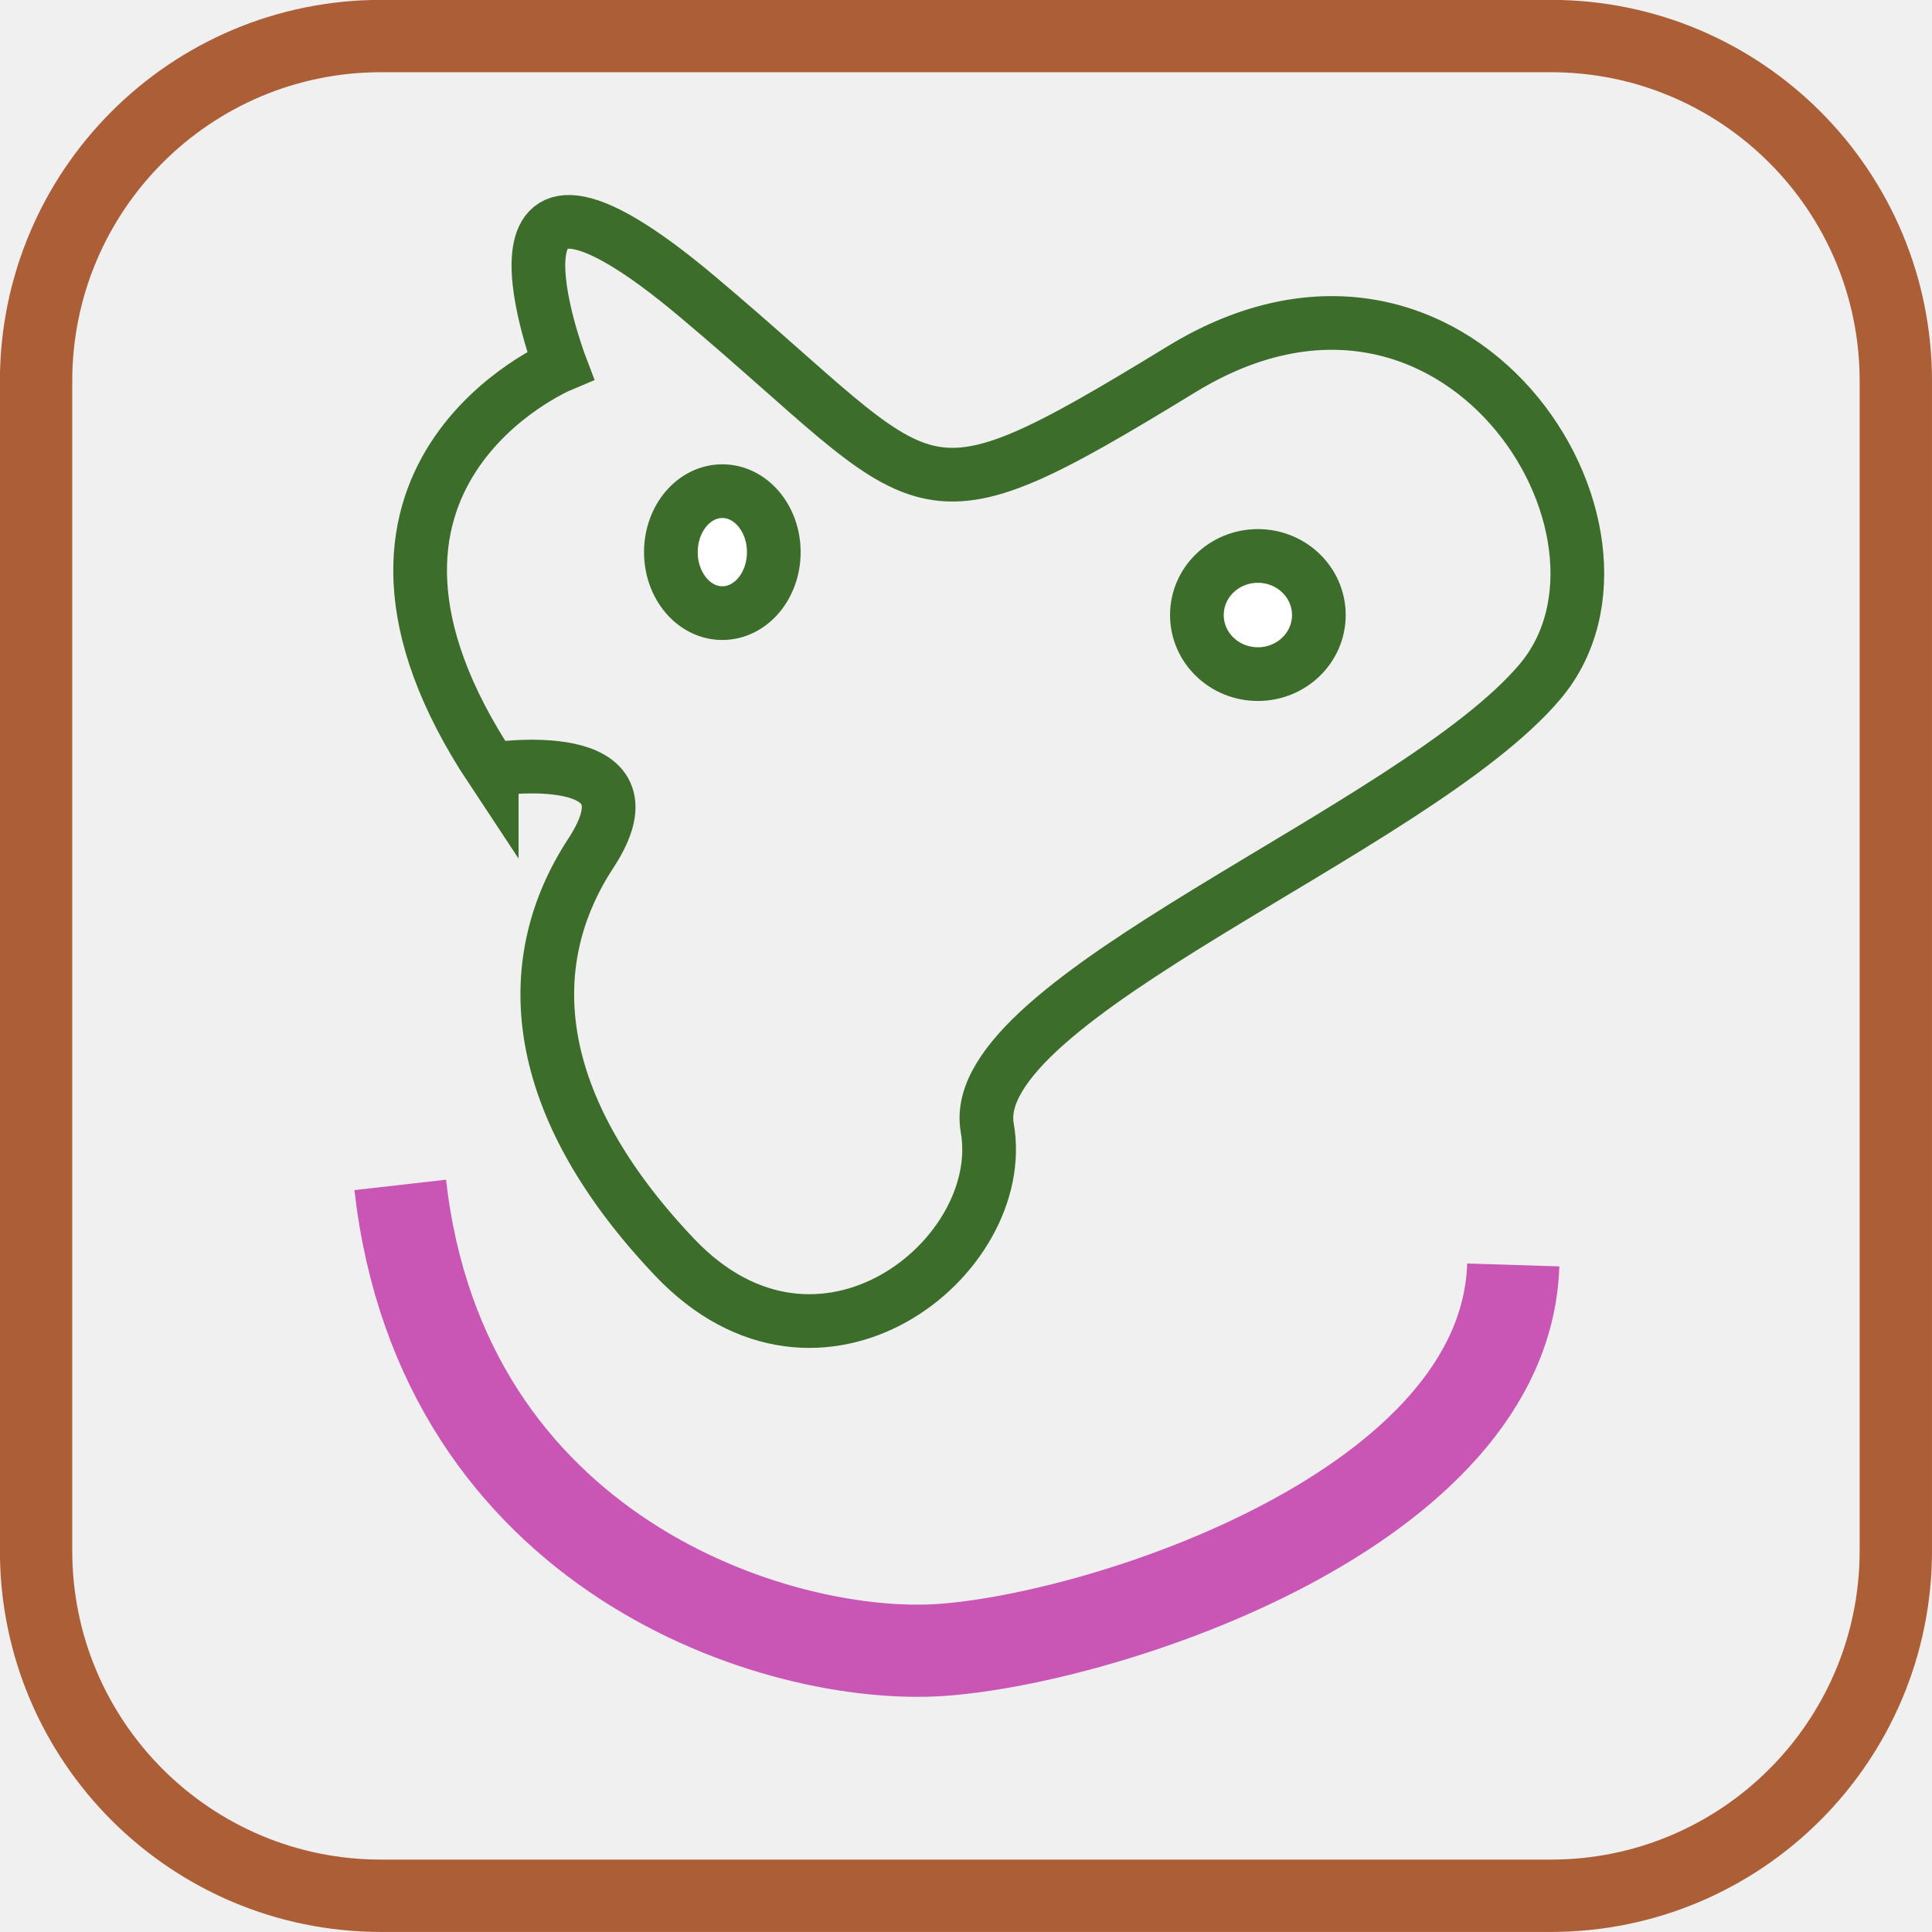
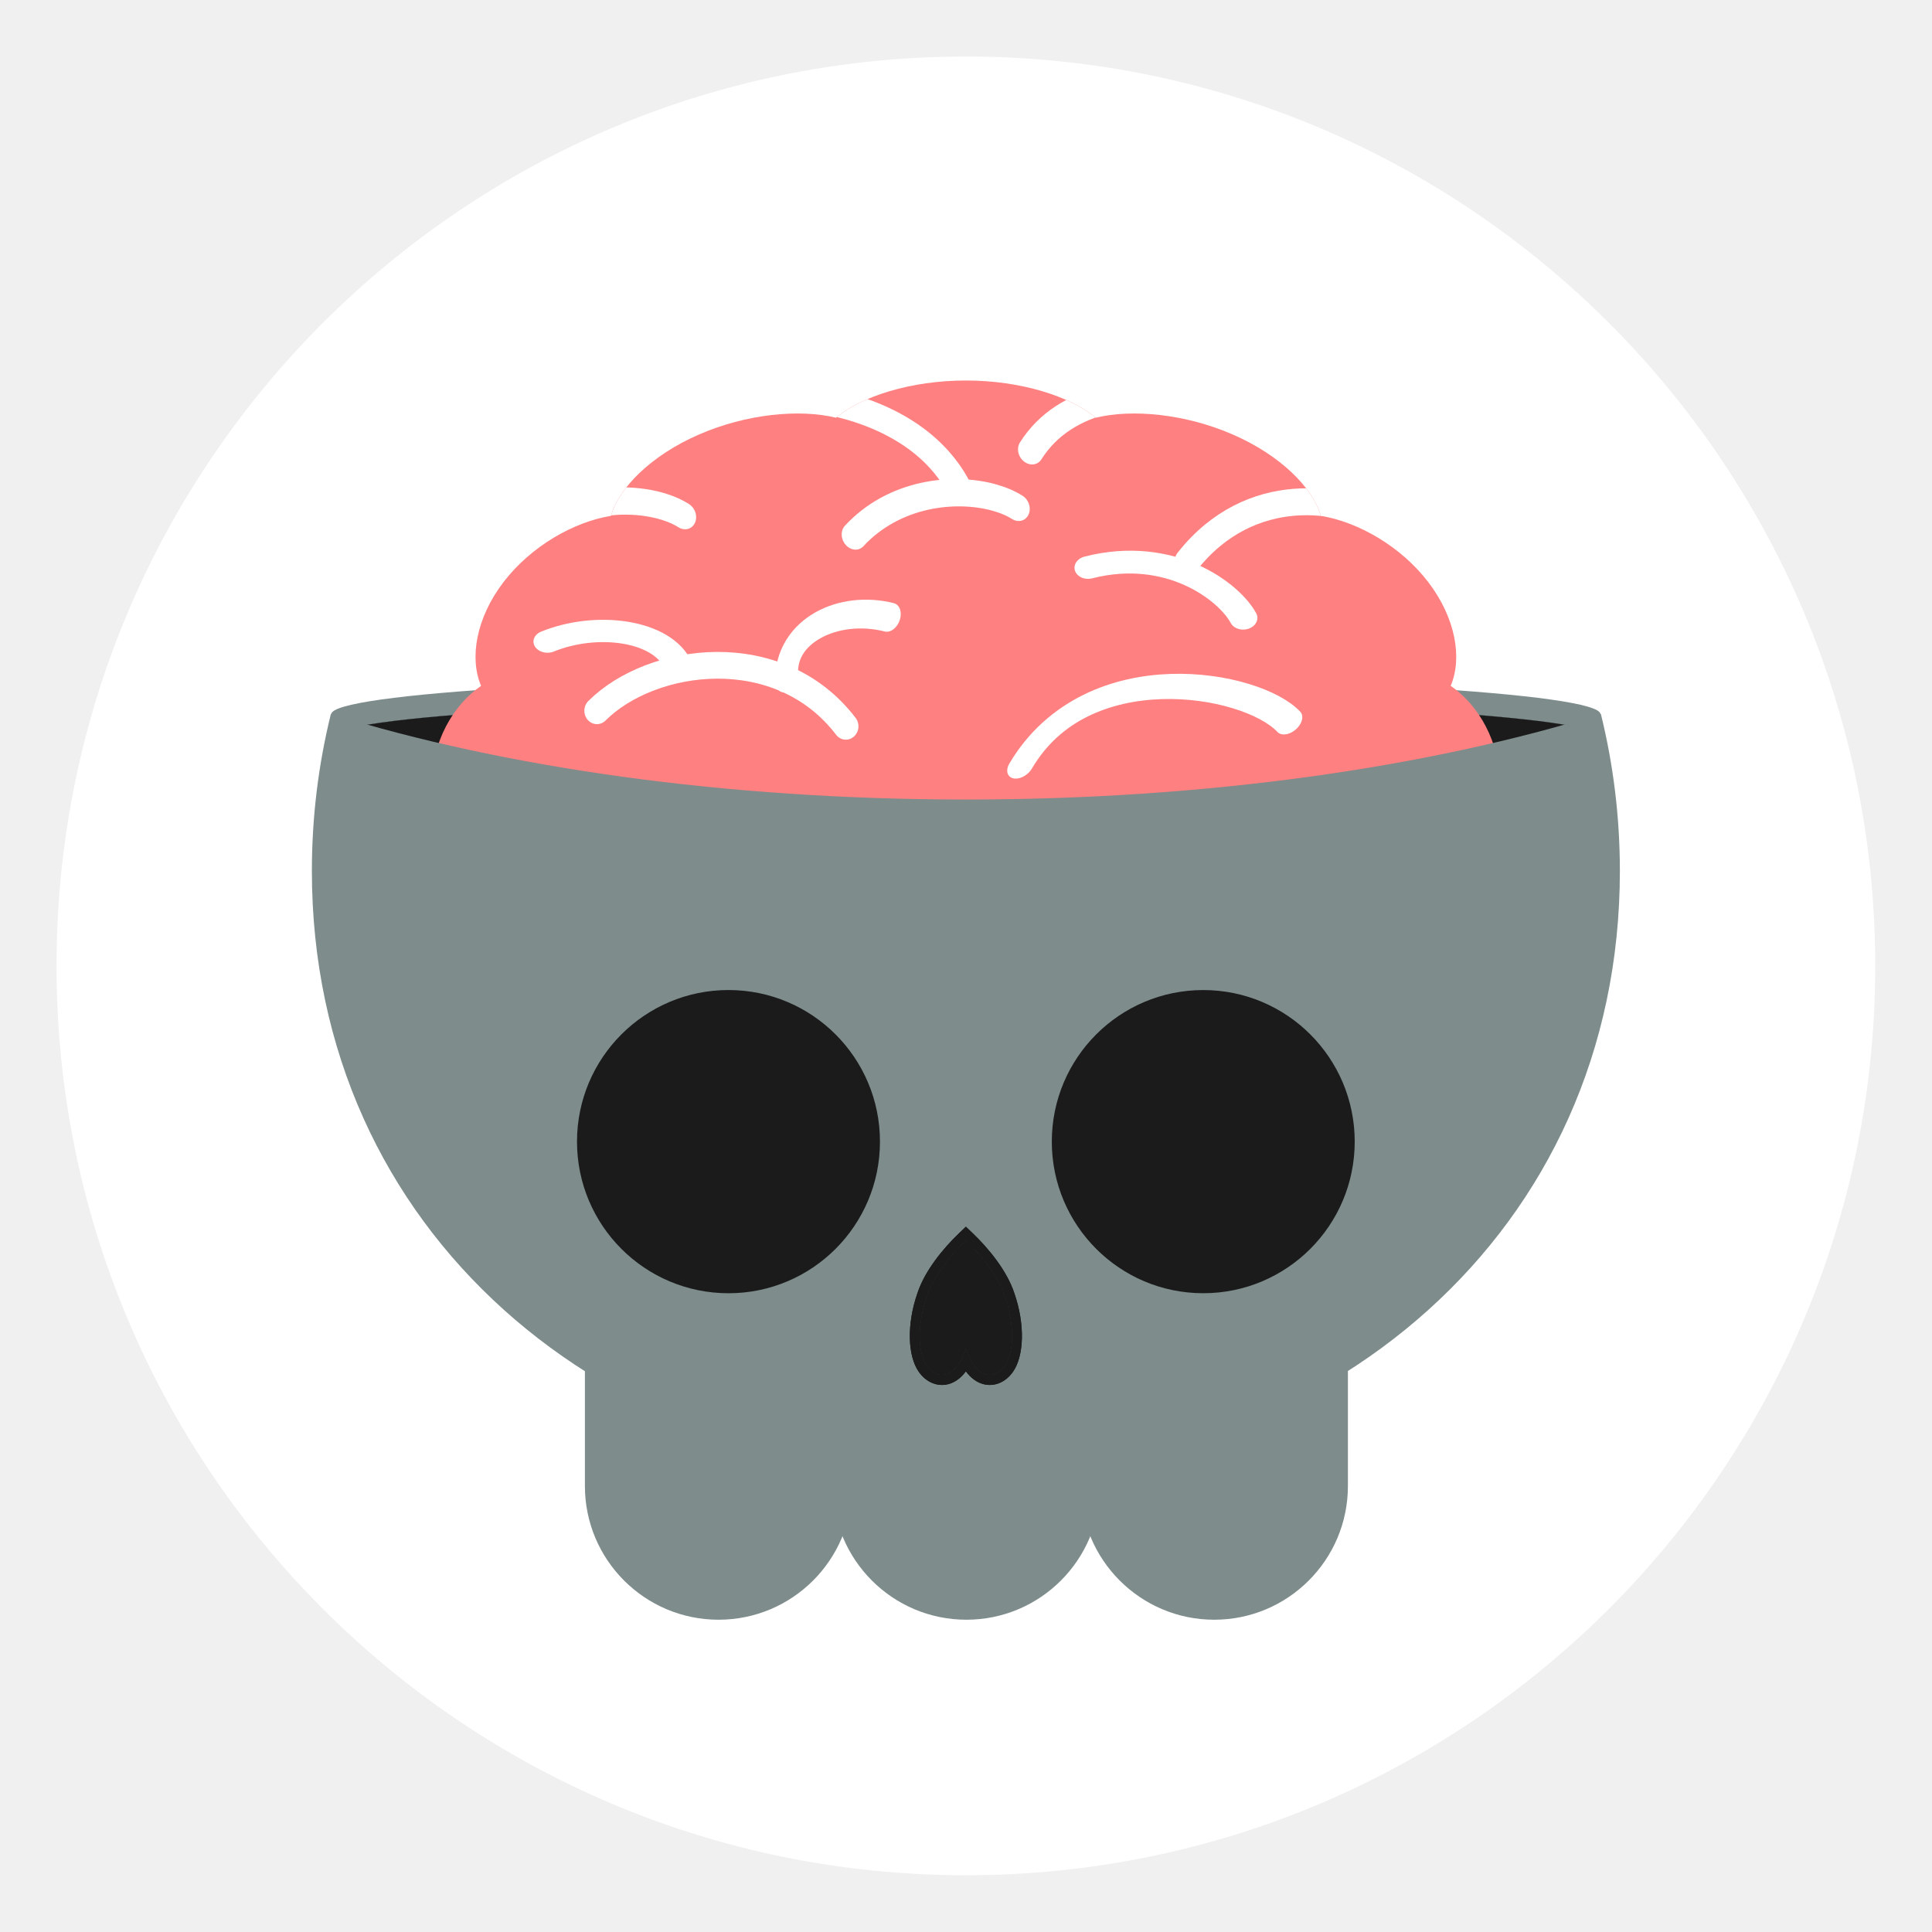
- <svg xmlns="http://www.w3.org/2000/svg" width="512" height="512" viewBox="0 0 135.467 135.467" version="1.1" id="svg8">
-   <defs id="defs2" />
-   <g id="layer1" transform="translate(0,-161.5333)">
-     <path style="fill:none;stroke:#3d6d2b;stroke-width:3.765;stroke-linecap:butt;stroke-linejoin:miter;stroke-miterlimit:4;stroke-dasharray:none;stroke-opacity:1" d="m 34.478,215.483 c -13.631,-20.58 4.811,-28.331 4.811,-28.331 0,0 -7.216,-18.976 9.622,-4.811 16.838,14.165 14.7,16.838 33.943,5.078 19.243,-11.76 33.943,11.493 25.123,21.916 -8.82,10.424 -40.358,22.183 -38.754,31.271 1.604,9.087 -11.76,19.778 -21.916,9.087 -10.156,-10.691 -10.958,-20.58 -5.88,-28.331 5.078,-7.751 -6.949,-5.88 -6.949,-5.88 z" id="path815" />
-     <ellipse style="opacity:1;fill:#ffffff;fill-opacity:1;stroke:#3d6d2b;stroke-width:3.765;stroke-miterlimit:4;stroke-dasharray:none;stroke-opacity:1" id="path817" cx="50.648" cy="200.248" rx="3.608" ry="4.276" />
-     <ellipse style="opacity:1;fill:#ffffff;fill-opacity:1;stroke:#3d6d2b;stroke-width:3.765;stroke-miterlimit:4;stroke-dasharray:none;stroke-opacity:1" id="path819" cx="88.199" cy="204.658" rx="4.276" ry="4.143" />
-     <path style="fill:none;stroke:#c956b5;stroke-width:6.465;stroke-linecap:butt;stroke-linejoin:miter;stroke-miterlimit:4;stroke-dasharray:none;stroke-opacity:1" d="m 28.063,244.615 c 2.94,25.925 26.46,33.409 37.952,32.607 11.493,-0.802 39.556,-9.889 40.09,-26.994" id="path821" />
-     <rect style="opacity:1;fill:none;fill-opacity:1;stroke:#ac5e36;stroke-width:5.072;stroke-linecap:round;stroke-linejoin:round;stroke-miterlimit:4;stroke-dasharray:none;stroke-opacity:1" id="rect823" width="130.4" height="130.399" x="2.53" y="164.061" ry="24.189" />
+ <svg xmlns="http://www.w3.org/2000/svg" width="100%" height="100%" viewBox="0 0 6048 6048" version="1.1" xml:space="preserve" style="fill-rule:evenodd;clip-rule:evenodd;stroke-linecap:round;stroke-linejoin:round;stroke-miterlimit:1.5;" id="svg143">
+   <defs id="defs147" />
+   <g transform="matrix(1.10629,0,0,1.10629,-413.136,-297.086)" id="g141">
+     <g transform="matrix(1.39045,0,0,1.39045,-1790.74,-1758.88)" id="g4">
+       <circle cx="3522.1" cy="3423.74" r="1850.6" style="fill:#ffffff" id="circle2" />
+     </g>
+     <g transform="matrix(1.11552,0,0,0.272511,198.8,1509.06)" id="g8">
+       <ellipse cx="2606.64" cy="2864" rx="1609.71" ry="392.184" style="fill:#7e8c8c" id="ellipse6" />
+     </g>
+     <g transform="matrix(1.11552,0,0,0.272511,198.8,1574.53)" id="g12">
+       <ellipse cx="2606.64" cy="2864" rx="1609.71" ry="392.184" style="fill:#1b1b1b;stroke:#1b1b1b;stroke-width:1.11px" id="ellipse10" />
+     </g>
+     <g id="_-BRAIN">
+         </g>
+     <g id="brain-3" transform="matrix(0.77261,0,0,0.870203,1668.07,-889.612)">
+       <path d="m 1386.1,2689.17 c 93.64,-69.61 274.69,-120.97 475.75,-120.97 201.06,0 382.11,51.36 475.76,120.97 132.97,-28.87 328.05,-12.63 502.17,54.81 174.13,67.44 292.64,172.65 321.85,264.34 136.68,19.6 293.52,99.1 394.05,215.91 100.53,116.81 124.74,247.68 81.71,336.88 103.75,62.82 180.33,184.28 180.33,319.15 0,134.88 -76.58,256.34 -180.33,319.16 43.03,89.2 18.82,220.07 -81.71,336.88 -100.53,116.81 -257.37,196.31 -394.05,215.91 -29.21,91.69 -147.72,196.9 -321.85,264.34 -174.12,67.44 -369.2,83.68 -502.17,54.81 -93.65,69.61 -274.7,120.98 -475.76,120.98 -201.06,0 -382.11,-51.37 -475.75,-120.98 -132.98,28.87 -328.06,12.63 -502.18,-54.81 C 709.798,4949.11 591.288,4843.9 562.071,4752.21 425.395,4732.61 268.552,4653.11 168.023,4536.3 67.494,4419.49 43.283,4288.62 86.319,4199.42 -17.438,4136.6 -94.013,4015.14 -94.013,3880.26 c 0,-134.87 76.575,-256.33 180.332,-319.15 -43.036,-89.2 -18.825,-220.07 81.704,-336.88 100.529,-116.81 257.372,-196.31 394.048,-215.91 29.217,-91.69 147.727,-196.9 321.849,-264.34 174.12,-67.44 369.2,-83.68 502.18,-54.81 z" style="fill:#ff8080" id="path15" />
+       <clipPath id="_clip1">
+         <path d="m 1386.1,2689.17 c 93.64,-69.61 274.69,-120.97 475.75,-120.97 201.06,0 382.11,51.36 475.76,120.97 132.97,-28.87 328.05,-12.63 502.17,54.81 174.13,67.44 292.64,172.65 321.85,264.34 136.68,19.6 293.52,99.1 394.05,215.91 100.53,116.81 124.74,247.68 81.71,336.88 103.75,62.82 180.33,184.28 180.33,319.15 0,134.88 -76.58,256.34 -180.33,319.16 43.03,89.2 18.82,220.07 -81.71,336.88 -100.53,116.81 -257.37,196.31 -394.05,215.91 -29.21,91.69 -147.72,196.9 -321.85,264.34 -174.12,67.44 -369.2,83.68 -502.17,54.81 -93.65,69.61 -274.7,120.98 -475.76,120.98 -201.06,0 -382.11,-51.37 -475.75,-120.98 -132.98,28.87 -328.06,12.63 -502.18,-54.81 C 709.798,4949.11 591.288,4843.9 562.071,4752.21 425.395,4732.61 268.552,4653.11 168.023,4536.3 67.494,4419.49 43.283,4288.62 86.319,4199.42 -17.438,4136.6 -94.013,4015.14 -94.013,3880.26 c 0,-134.87 76.575,-256.33 180.332,-319.15 -43.036,-89.2 -18.825,-220.07 81.704,-336.88 100.529,-116.81 257.372,-196.31 394.048,-215.91 29.217,-91.69 147.727,-196.9 321.849,-264.34 174.12,-67.44 369.2,-83.68 502.18,-54.81 z" id="path17" />
+       </clipPath>
+       <g clip-path="url(#_clip1)" id="g63">
+         <g id="brain-zeugs" transform="matrix(1.29431,0,0,1.05124,-2097.36,947.293)">
+           <g transform="matrix(0.99996,0.0104143,-0.00896594,1.16149,-492.823,71.8338)" id="g22">
+             <path d="M 3540.94,1511.21 C 3419.29,1310.4 3134.49,1288.9 3134.49,1288.9" style="fill:none;stroke:#ffffff;stroke-width:69.5px" id="path20" />
+           </g>
+           <g transform="matrix(0.804043,-0.690617,0.594571,0.933927,382.471,2991.25)" id="g26">
+             <path d="m 3611.61,1584.9 c -42.34,-109.22 -228.45,-302.81 -500.38,-236.98" style="fill:none;stroke:#ffffff;stroke-width:71.65px" id="path24" />
+           </g>
+           <g transform="matrix(0.861104,-0.0511101,0.0338857,0.770252,680.854,1240.95)" id="g30">
+             <path d="m 3611.61,1584.9 c -42.34,-109.22 -228.45,-302.81 -500.38,-236.98" style="fill:none;stroke:#ffffff;stroke-width:91.35px" id="path28" />
+           </g>
+           <g transform="matrix(0.922529,-0.767157,0.439409,0.712905,-419.239,4214.35)" id="g34">
+             <path d="m 3861.67,1887.85 c -21,-194.58 -313.7,-638.01 -604.17,-458.5" style="fill:none;stroke:#ffffff;stroke-width:74.45px" id="path32" />
+           </g>
+           <g transform="matrix(0.63431,-0.570312,0.553505,0.830572,23.2137,2677.69)" id="g38">
+             <path d="m 3624.45,1593.72 c -9.6,-21.74 -25.08,-45.1 -45.55,-68.48 -87.95,-100.5 -267.86,-201.5 -467.67,-177.32" style="fill:none;stroke:#ffffff;stroke-width:83.76px" id="path36" />
+           </g>
+           <g transform="matrix(0.63431,-0.570312,0.553505,0.830572,-920.752,2703.28)" id="g42">
+             <path d="m 3624.45,1593.72 c -50.86,-115.21 -266.92,-275.61 -513.22,-245.8" style="fill:none;stroke:#ffffff;stroke-width:83.76px" id="path40" />
+           </g>
+           <g transform="matrix(0.586417,-0.635715,0.61698,0.767861,586.07,2702.6)" id="g46">
+             <path d="M 3669.22,1603.21 C 3528.51,1439.97 3325.57,1303.76 3111.23,1347.92" style="fill:none;stroke:#ffffff;stroke-width:83.89px" id="path44" />
+           </g>
+           <g transform="matrix(0.993568,0.131529,-0.0974887,0.993568,260.693,-289.2)" id="g60">
+             <g transform="matrix(0.857159,-0.598252,0.515051,0.995623,-1197.96,3075.01)" id="g50">
+               <path d="m 3592.04,1639.84 c -75.57,-290.69 -423.07,-397.53 -623.82,-329.75" style="fill:none;stroke:#ffffff;stroke-width:71.19px" id="path48" />
+             </g>
+             <g transform="matrix(0.548212,-0.0708058,0.0455916,0.476246,153.723,1954.3)" id="g54">
+               <path d="M 3669.11,1551.91 C 3585.57,1322.8 3246.9,1272.15 2998.14,1401.31" style="fill:none;stroke:#ffffff;stroke-width:143.99px" id="path52" />
+             </g>
+             <g transform="matrix(0.18581,-0.603248,0.388429,0.161418,1512.16,4090.97)" id="g58">
+               <path d="m 3563.41,1649.62 c -59.69,-352.22 -296.23,-604.69 -495.2,-459.09" style="fill:none;stroke:#ffffff;stroke-width:145.38px" id="path56" />
+             </g>
+           </g>
+         </g>
+       </g>
+     </g>
+     <g id="BASE" transform="translate(82.9336,-193.512)">
+       <g transform="matrix(0.905085,0,0,0.714244,230.92,570.381)" id="g68">
+         <path d="m 4279.95,4515.79 c 0,-396.18 -253.83,-717.83 -566.47,-717.83 H 2460.97 c -312.64,0 -566.47,321.65 -566.47,717.83 v 553.57 c 0,396.18 253.83,717.83 566.47,717.83 h 1252.51 c 312.64,0 566.47,-321.65 566.47,-717.83 z" style="fill:#7e8c8c" id="path66" />
+       </g>
+       <g transform="matrix(0.317132,0,0,0.885912,2046.06,-81.6083)" id="g72">
+         <path d="m 4279.95,4224.93 c 0,-235.65 -534.44,-426.97 -1192.73,-426.97 -658.28,0 -1192.72,191.32 -1192.72,426.97 v 1135.3 c 0,235.64 534.44,426.96 1192.72,426.96 658.29,0 1192.73,-191.32 1192.73,-426.96 z" style="fill:#7e8c8c" id="path70" />
+       </g>
+       <g transform="matrix(0.317132,0,0,0.885912,1344.8,-81.6083)" id="g76">
+         <path d="m 4279.95,4224.93 c 0,-235.65 -534.44,-426.97 -1192.73,-426.97 -658.28,0 -1192.72,191.32 -1192.72,426.97 v 1135.3 c 0,235.64 534.44,426.96 1192.72,426.96 658.29,0 1192.73,-191.32 1192.73,-426.96 z" style="fill:#7e8c8c" id="path74" />
+       </g>
+       <g transform="matrix(0.317132,0,0,0.885912,2747.33,-81.6083)" id="g80">
+         <path d="m 4279.95,4224.93 c 0,-235.65 -534.44,-426.97 -1192.73,-426.97 -658.28,0 -1192.72,191.32 -1192.72,426.97 v 1135.3 c 0,235.64 534.44,426.96 1192.72,426.96 658.29,0 1192.73,-191.32 1192.73,-426.96 z" style="fill:#7e8c8c" id="path78" />
+       </g>
+       <path d="m 1226.86,2482.03 c 487.45,151.33 1113.86,242.4 1796.76,242.4 682.9,0 1309.31,-91.07 1796.77,-242.4 35.18,142.47 53.83,291.35 53.83,444.56 0,1021.37 -827.72,1717.21 -1849.1,1717.21 -1021.37,0 -1852.1,-695.84 -1852.1,-1717.21 0,-153.21 18.66,-302.09 53.84,-444.56 z" style="fill:#7e8c8c" id="path82" />
+     </g>
+     <g id="NOSE" transform="matrix(-0.309868,0,0,-0.526995,3302.24,6762.95)">
+       <path d="m 631.513,5082.76 c 88.824,-168.59 266.472,-168.59 355.297,-93.79 88.83,74.79 88.83,224.39 0,373.98 -62.178,112.2 -222.061,224.4 -355.297,299.2 -133.237,-74.8 -293.12,-187 -355.297,-299.2 -88.824,-149.59 -88.824,-299.19 0,-373.98 88.825,-74.8 266.473,-74.8 355.297,93.79 z" style="fill:#1b1b1b" id="path85" />
+       <path d="m 631.513,4960.04 c -47.338,-37.53 -100.988,-58.31 -151.318,-67.17 -103.705,-18.25 -210.127,6.97 -279.264,65.19 -100.305,84.46 -111.787,253.26 -11.705,422.19 66.859,120.09 236.234,240.87 378.879,320.95 l 63.408,35.59 63.408,-35.59 c 142.644,-80.08 312.019,-200.86 378.889,-320.98 100.07,-168.92 88.59,-337.7 -11.71,-422.16 -69.142,-58.22 -175.564,-83.44 -279.269,-65.19 -50.33,8.86 -103.98,29.64 -151.318,67.17 z m 0,122.72 c 88.824,-168.59 266.472,-168.59 355.297,-93.79 88.83,74.79 88.83,224.39 0,373.98 -62.178,112.2 -222.061,224.4 -355.297,299.2 -133.237,-74.8 -293.12,-187 -355.297,-299.2 -88.824,-149.59 -88.824,-299.19 0,-373.98 88.825,-74.8 266.473,-74.8 355.297,93.79 z" style="fill:#1b1b1b" id="path87" />
+     </g>
+     <g id="FACE" transform="matrix(1.06588,0,0,1.33128,-118.488,-1535.55)">
+       <g id="AUGE-rechts" transform="matrix(0.887595,0,0,0.717624,1797.71,1240.76)">
+         <ellipse cx="2093.52" cy="3540.81" rx="432.615" ry="428.572" style="fill:#1b1b1b" id="ellipse90" />
+         <clipPath id="_clip2">
+           <ellipse cx="2093.52" cy="3540.81" rx="432.615" ry="428.572" id="ellipse92" />
+         </clipPath>
+         <ellipse cx="2093.52" cy="3540.81" rx="432.615" ry="428.572" style="fill:none;stroke:#1b1b1b;stroke-width:40.8px" id="ellipse101" />
+       </g>
+       <g id="AUGE-links" transform="matrix(0.887595,0,0,0.717624,537.29,1240.76)">
+         <ellipse cx="2093.52" cy="3540.81" rx="432.615" ry="428.572" style="fill:#1b1b1b" id="ellipse104" />
+         <clipPath id="_clip3">
+           <ellipse cx="2093.52" cy="3540.81" rx="432.615" ry="428.572" id="ellipse106" />
+         </clipPath>
+         <ellipse cx="2093.52" cy="3540.81" rx="432.615" ry="428.572" style="fill:none;stroke:#1b1b1b;stroke-width:40.95px" id="ellipse115" />
+       </g>
+       <g id="NOSE1" transform="matrix(-0.290715,0,0,-0.395857,3209.29,6233.49)">
+         <path d="m 631.513,5082.76 c 88.824,-168.59 266.472,-168.59 355.297,-93.79 88.83,74.79 88.83,224.39 0,373.98 -62.178,112.2 -222.061,224.4 -355.297,299.2 -133.237,-74.8 -293.12,-187 -355.297,-299.2 -88.824,-149.59 -88.824,-299.19 0,-373.98 88.825,-74.8 266.473,-74.8 355.297,93.79 z" style="fill:#1b1b1b" id="path118" />
+         <clipPath id="_clip4">
+           <path d="m 631.513,5082.76 c 88.824,-168.59 266.472,-168.59 355.297,-93.79 88.83,74.79 88.83,224.39 0,373.98 -62.178,112.2 -222.061,224.4 -355.297,299.2 -133.237,-74.8 -293.12,-187 -355.297,-299.2 -88.824,-149.59 -88.824,-299.19 0,-373.98 88.825,-74.8 266.473,-74.8 355.297,93.79 z" id="path120" />
+         </clipPath>
+         <path d="m 631.513,4960.04 c -47.338,-37.53 -100.988,-58.31 -151.318,-67.17 -103.705,-18.25 -210.127,6.97 -279.264,65.19 -100.305,84.46 -111.787,253.26 -11.705,422.19 66.859,120.09 236.234,240.87 378.879,320.95 l 63.408,35.59 63.408,-35.59 c 142.644,-80.08 312.019,-200.86 378.889,-320.98 100.07,-168.92 88.59,-337.7 -11.71,-422.16 -69.142,-58.22 -175.564,-83.44 -279.269,-65.19 -50.33,8.86 -103.98,29.64 -151.318,67.17 z m 0,122.72 c 88.824,-168.59 266.472,-168.59 355.297,-93.79 88.83,74.79 88.83,224.39 0,373.98 -62.178,112.2 -222.061,224.4 -355.297,299.2 -133.237,-74.8 -293.12,-187 -355.297,-299.2 -88.824,-149.59 -88.824,-299.19 0,-373.98 88.825,-74.8 266.473,-74.8 355.297,93.79 z" style="fill:#1b1b1b" id="path137" />
+       </g>
+     </g>
  </g>
</svg>
